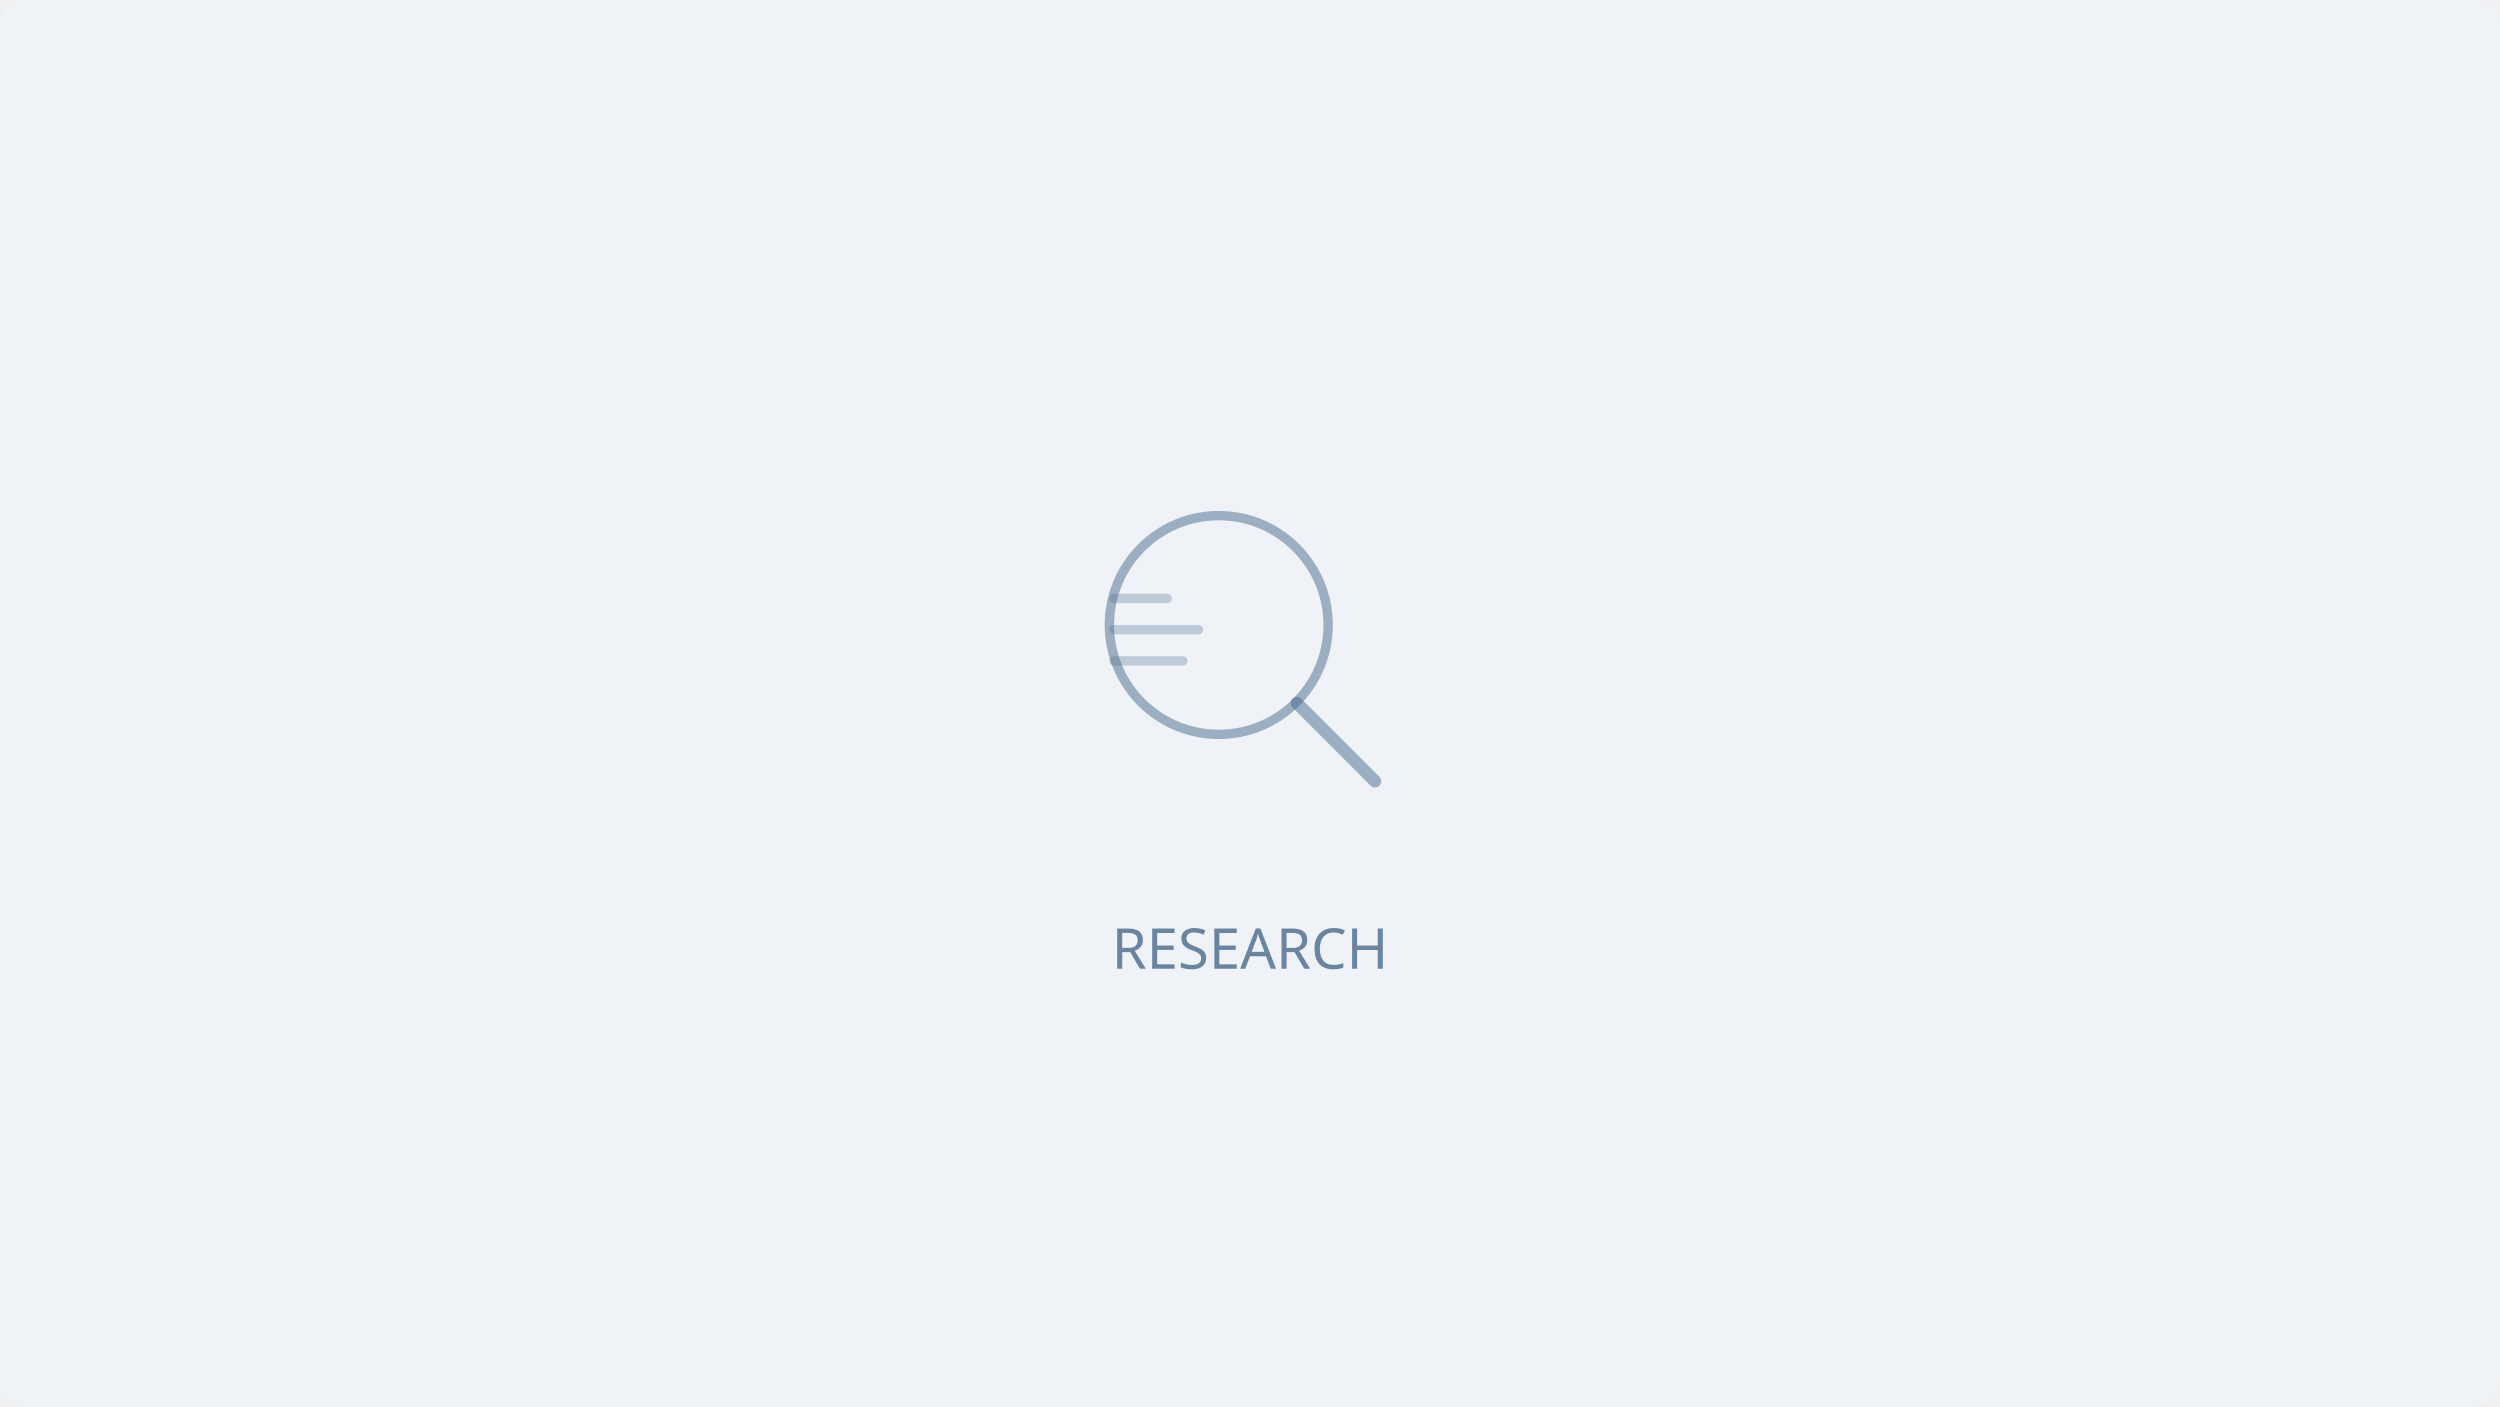
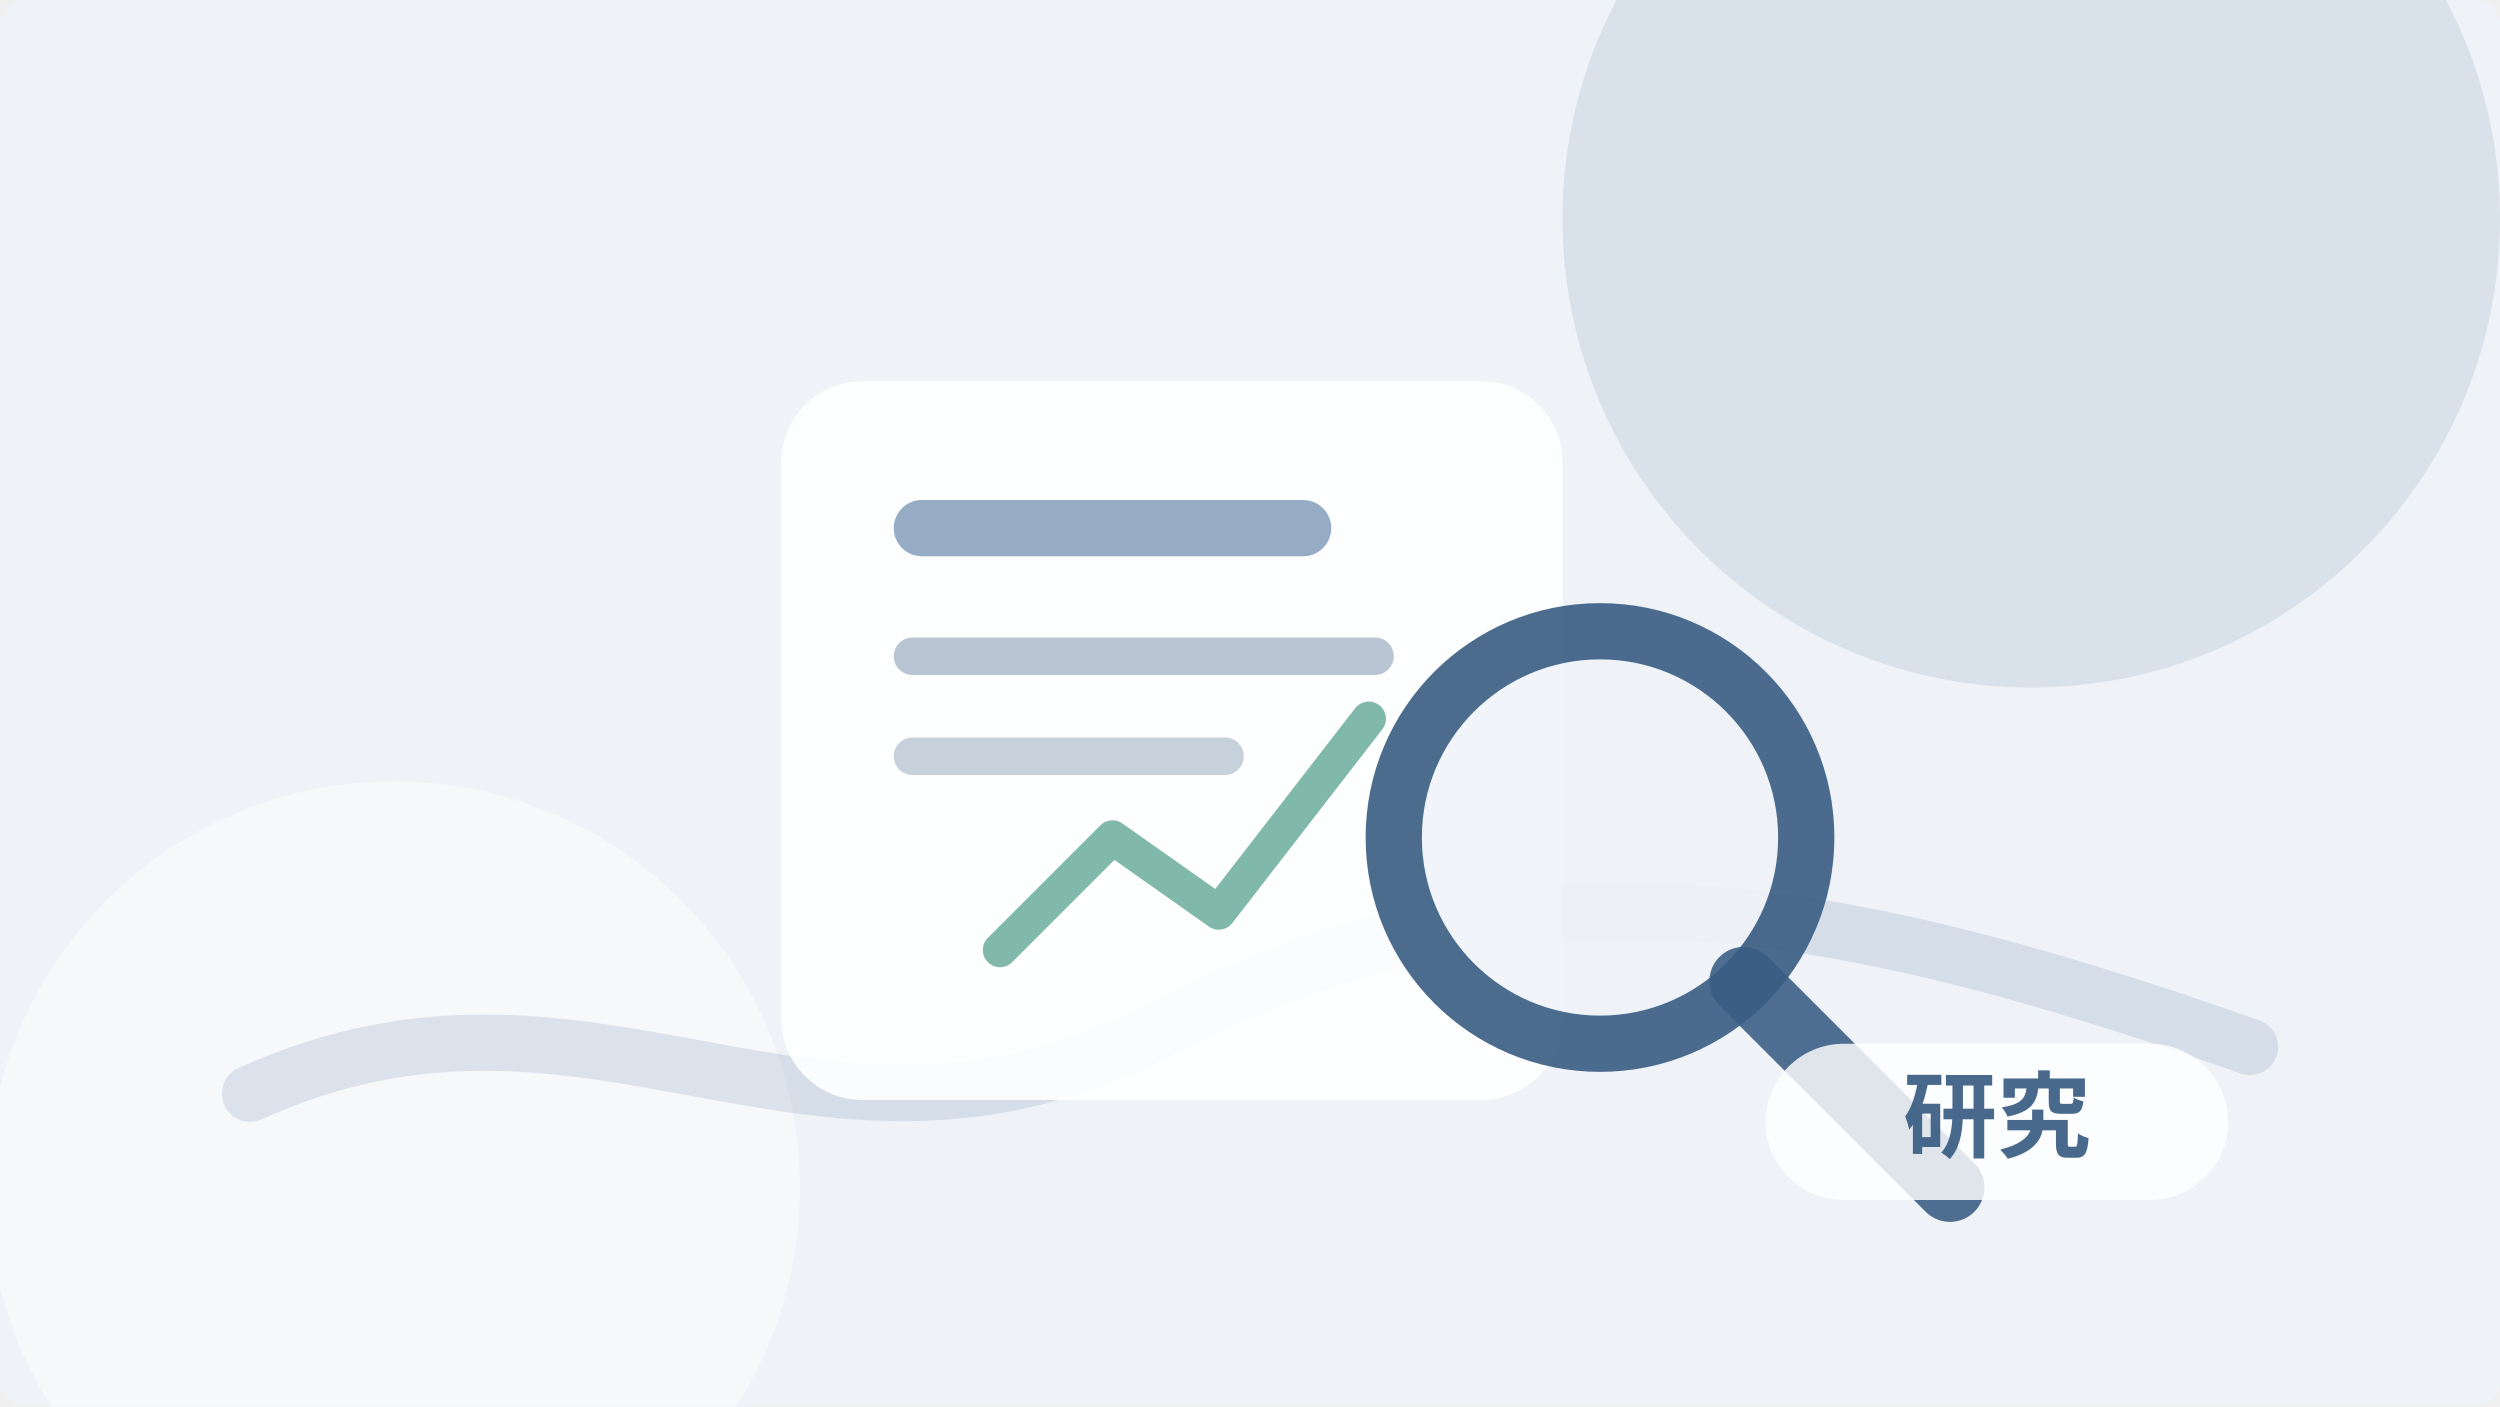
<svg xmlns="http://www.w3.org/2000/svg" viewBox="0 0 800 450" fill="none">
-   <rect width="800" height="450" rx="8" fill="#EFF2F6" />
-   <circle cx="390" cy="200" r="35" fill="none" stroke="#4A6A8C" stroke-width="3" opacity="0.5" />
-   <line x1="415" y1="225" x2="440" y2="250" stroke="#4A6A8C" stroke-width="4" stroke-linecap="round" opacity="0.5" />
-   <rect x="355" y="190" width="20" height="3" rx="1.5" fill="#4A6A8C" opacity="0.3" />
-   <rect x="355" y="200" width="30" height="3" rx="1.5" fill="#4A6A8C" opacity="0.3" />
-   <rect x="355" y="210" width="25" height="3" rx="1.5" fill="#4A6A8C" opacity="0.3" />
-   <text x="400" y="310" text-anchor="middle" font-family="sans-serif" font-size="18" fill="#4A6A8C" opacity="0.8">RESEARCH</text>
+   <rect width="800" height="450" rx="8" fill="#EFF3F7" />
+   <circle cx="650" cy="70" r="150" fill="#607FA6" opacity="0.16" />
+   <circle cx="126" cy="380" r="130" fill="#FFFFFF" opacity="0.42" />
+   <path d="M80 350 C190 300 260 386 370 330 S570 282 720 335" stroke="#607FA6" stroke-width="18" stroke-linecap="round" opacity="0.18" />
+   <rect x="250" y="122" width="250" height="230" rx="26" fill="#FFFFFF" opacity="0.9" />
+   <rect x="286" y="160" width="140" height="18" rx="9" fill="#607FA6" opacity="0.65" />
+   <rect x="286" y="204" width="160" height="12" rx="6" fill="#385C82" opacity="0.35" />
+   <rect x="286" y="236" width="112" height="12" rx="6" fill="#385C82" opacity="0.28" />
+   <circle cx="512" cy="268" r="66" fill="#EFF3F7" stroke="#385C82" stroke-width="18" opacity="0.9" />
+   <path d="M558 314 L624 380" stroke="#385C82" stroke-width="22" stroke-linecap="round" opacity="0.88" />
+   <path d="M320 304 L356 268 L390 292 L438 230" stroke="#6FAE9E" stroke-width="11" stroke-linecap="round" stroke-linejoin="round" opacity="0.88" />
+   <rect x="565" y="334" width="148" height="50" rx="25" fill="#FFFFFF" opacity="0.82" />
+   <text x="639" y="368" text-anchor="middle" font-family="system-ui, sans-serif" font-size="30" font-weight="700" fill="#385C82" opacity="0.92">研究</text>
</svg>
